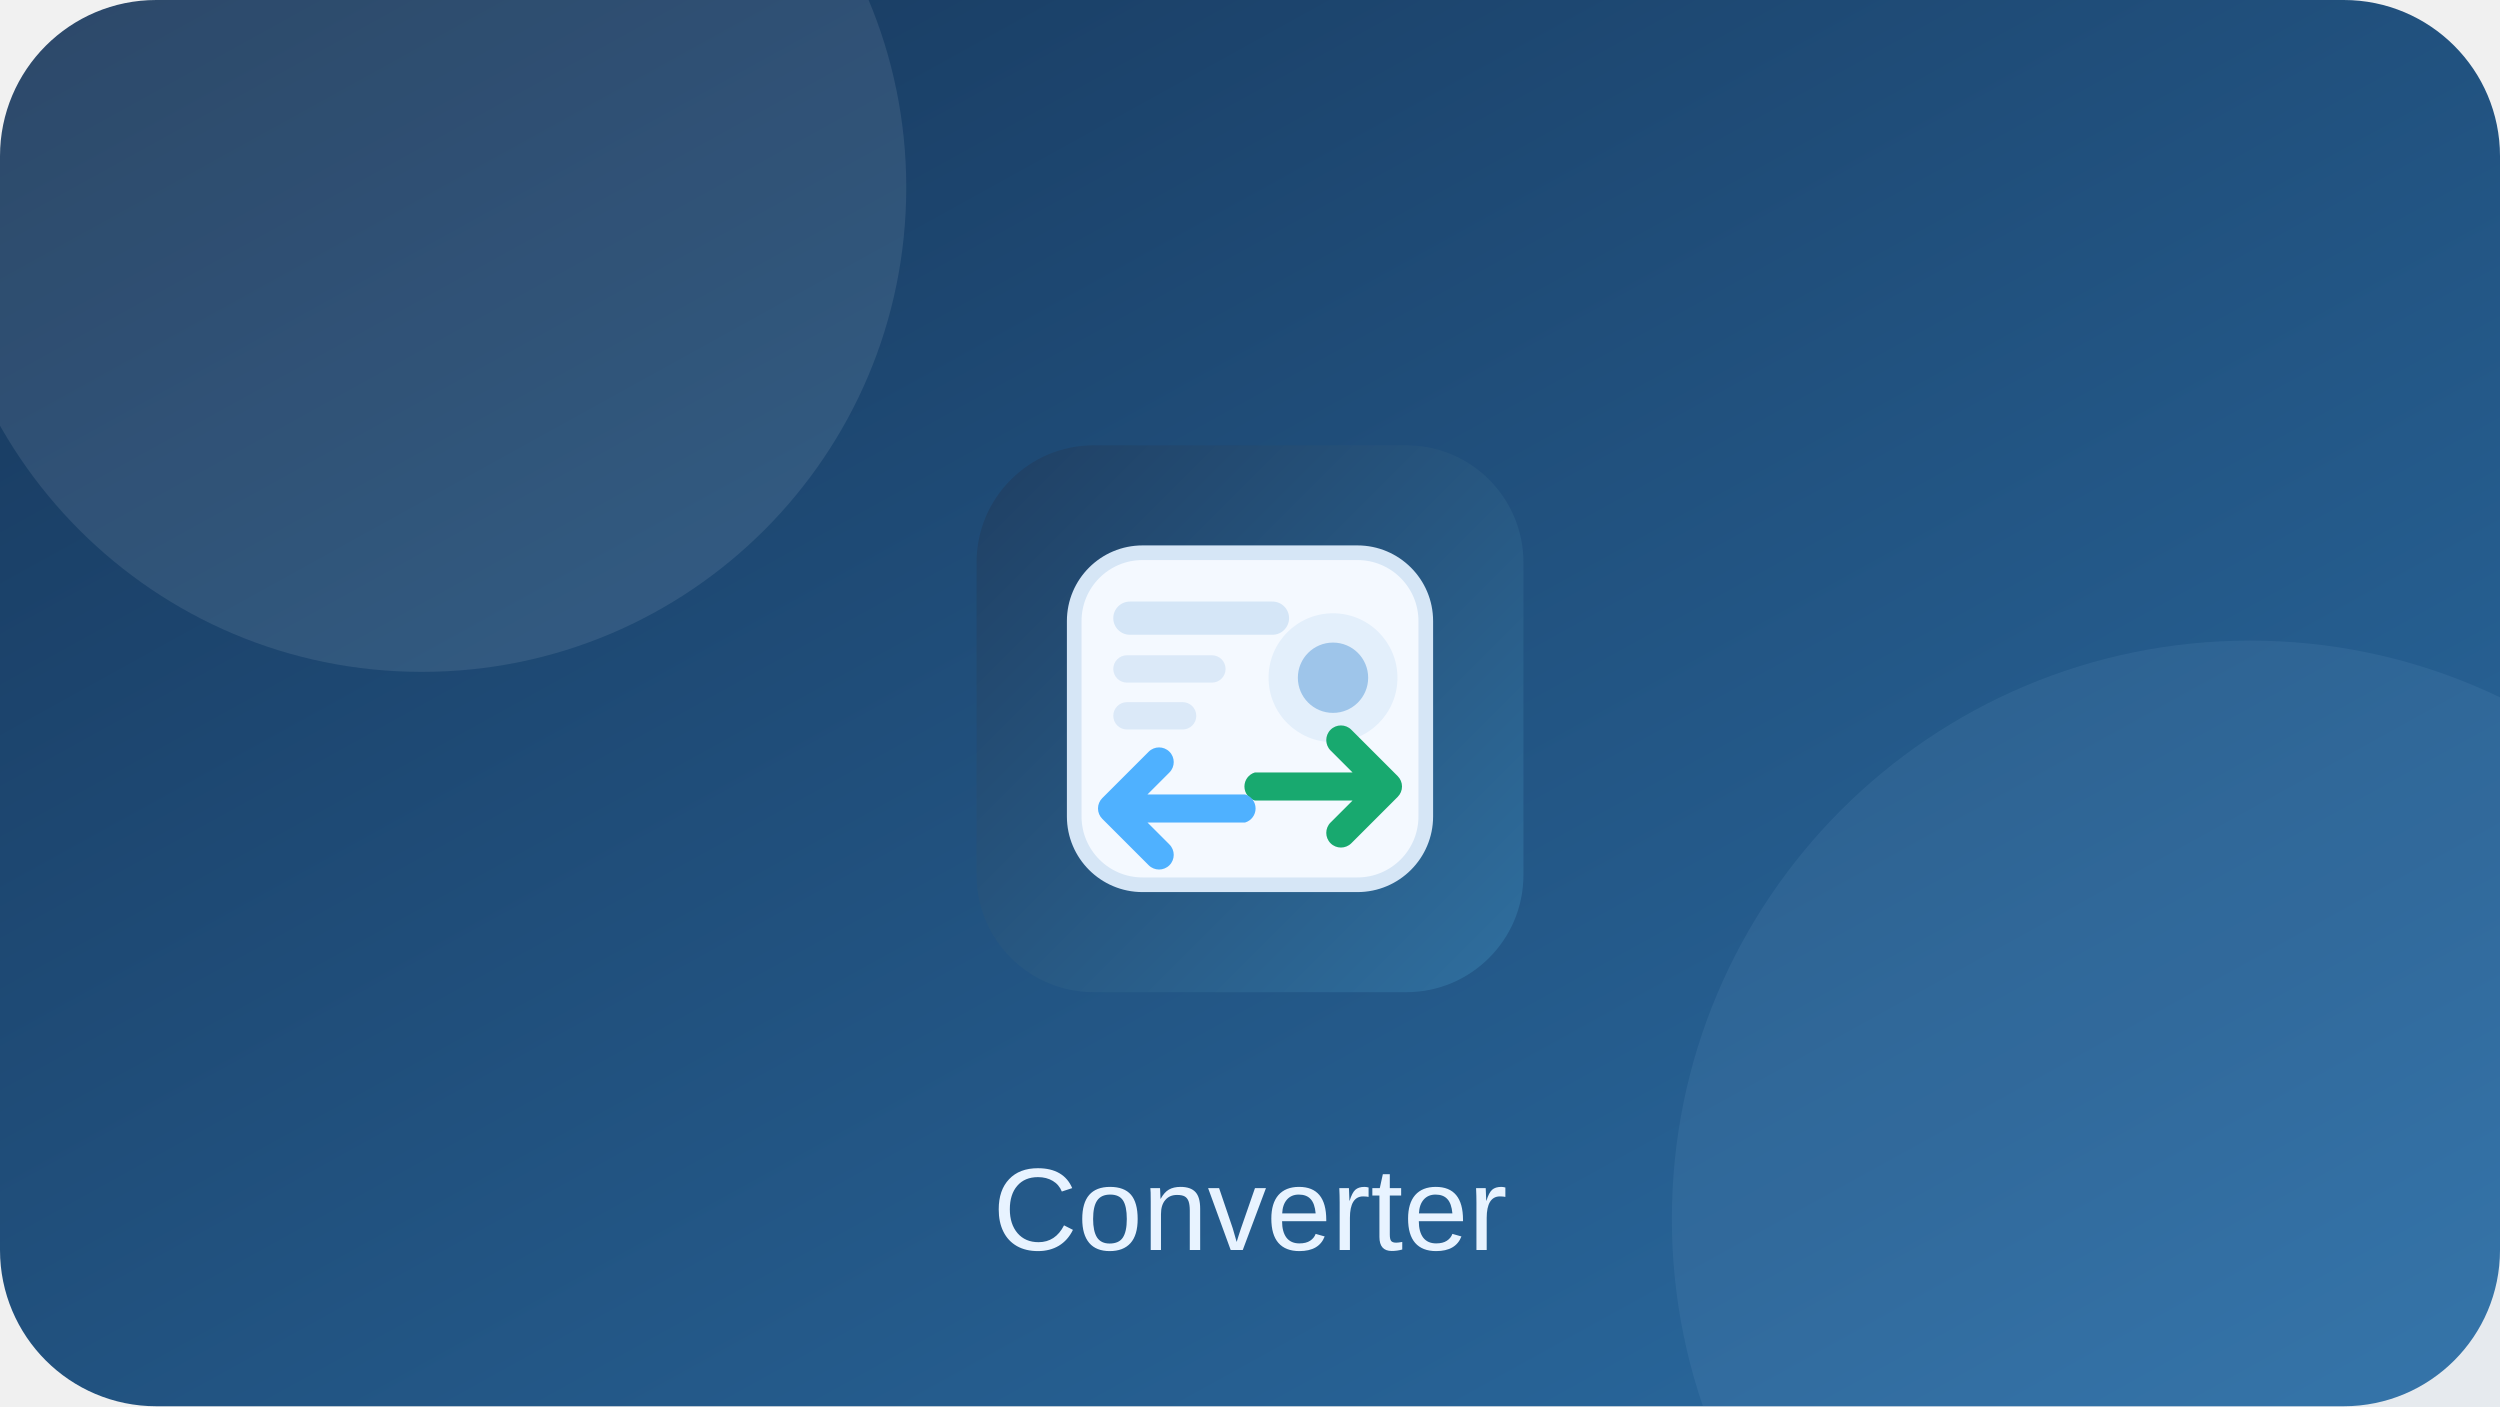
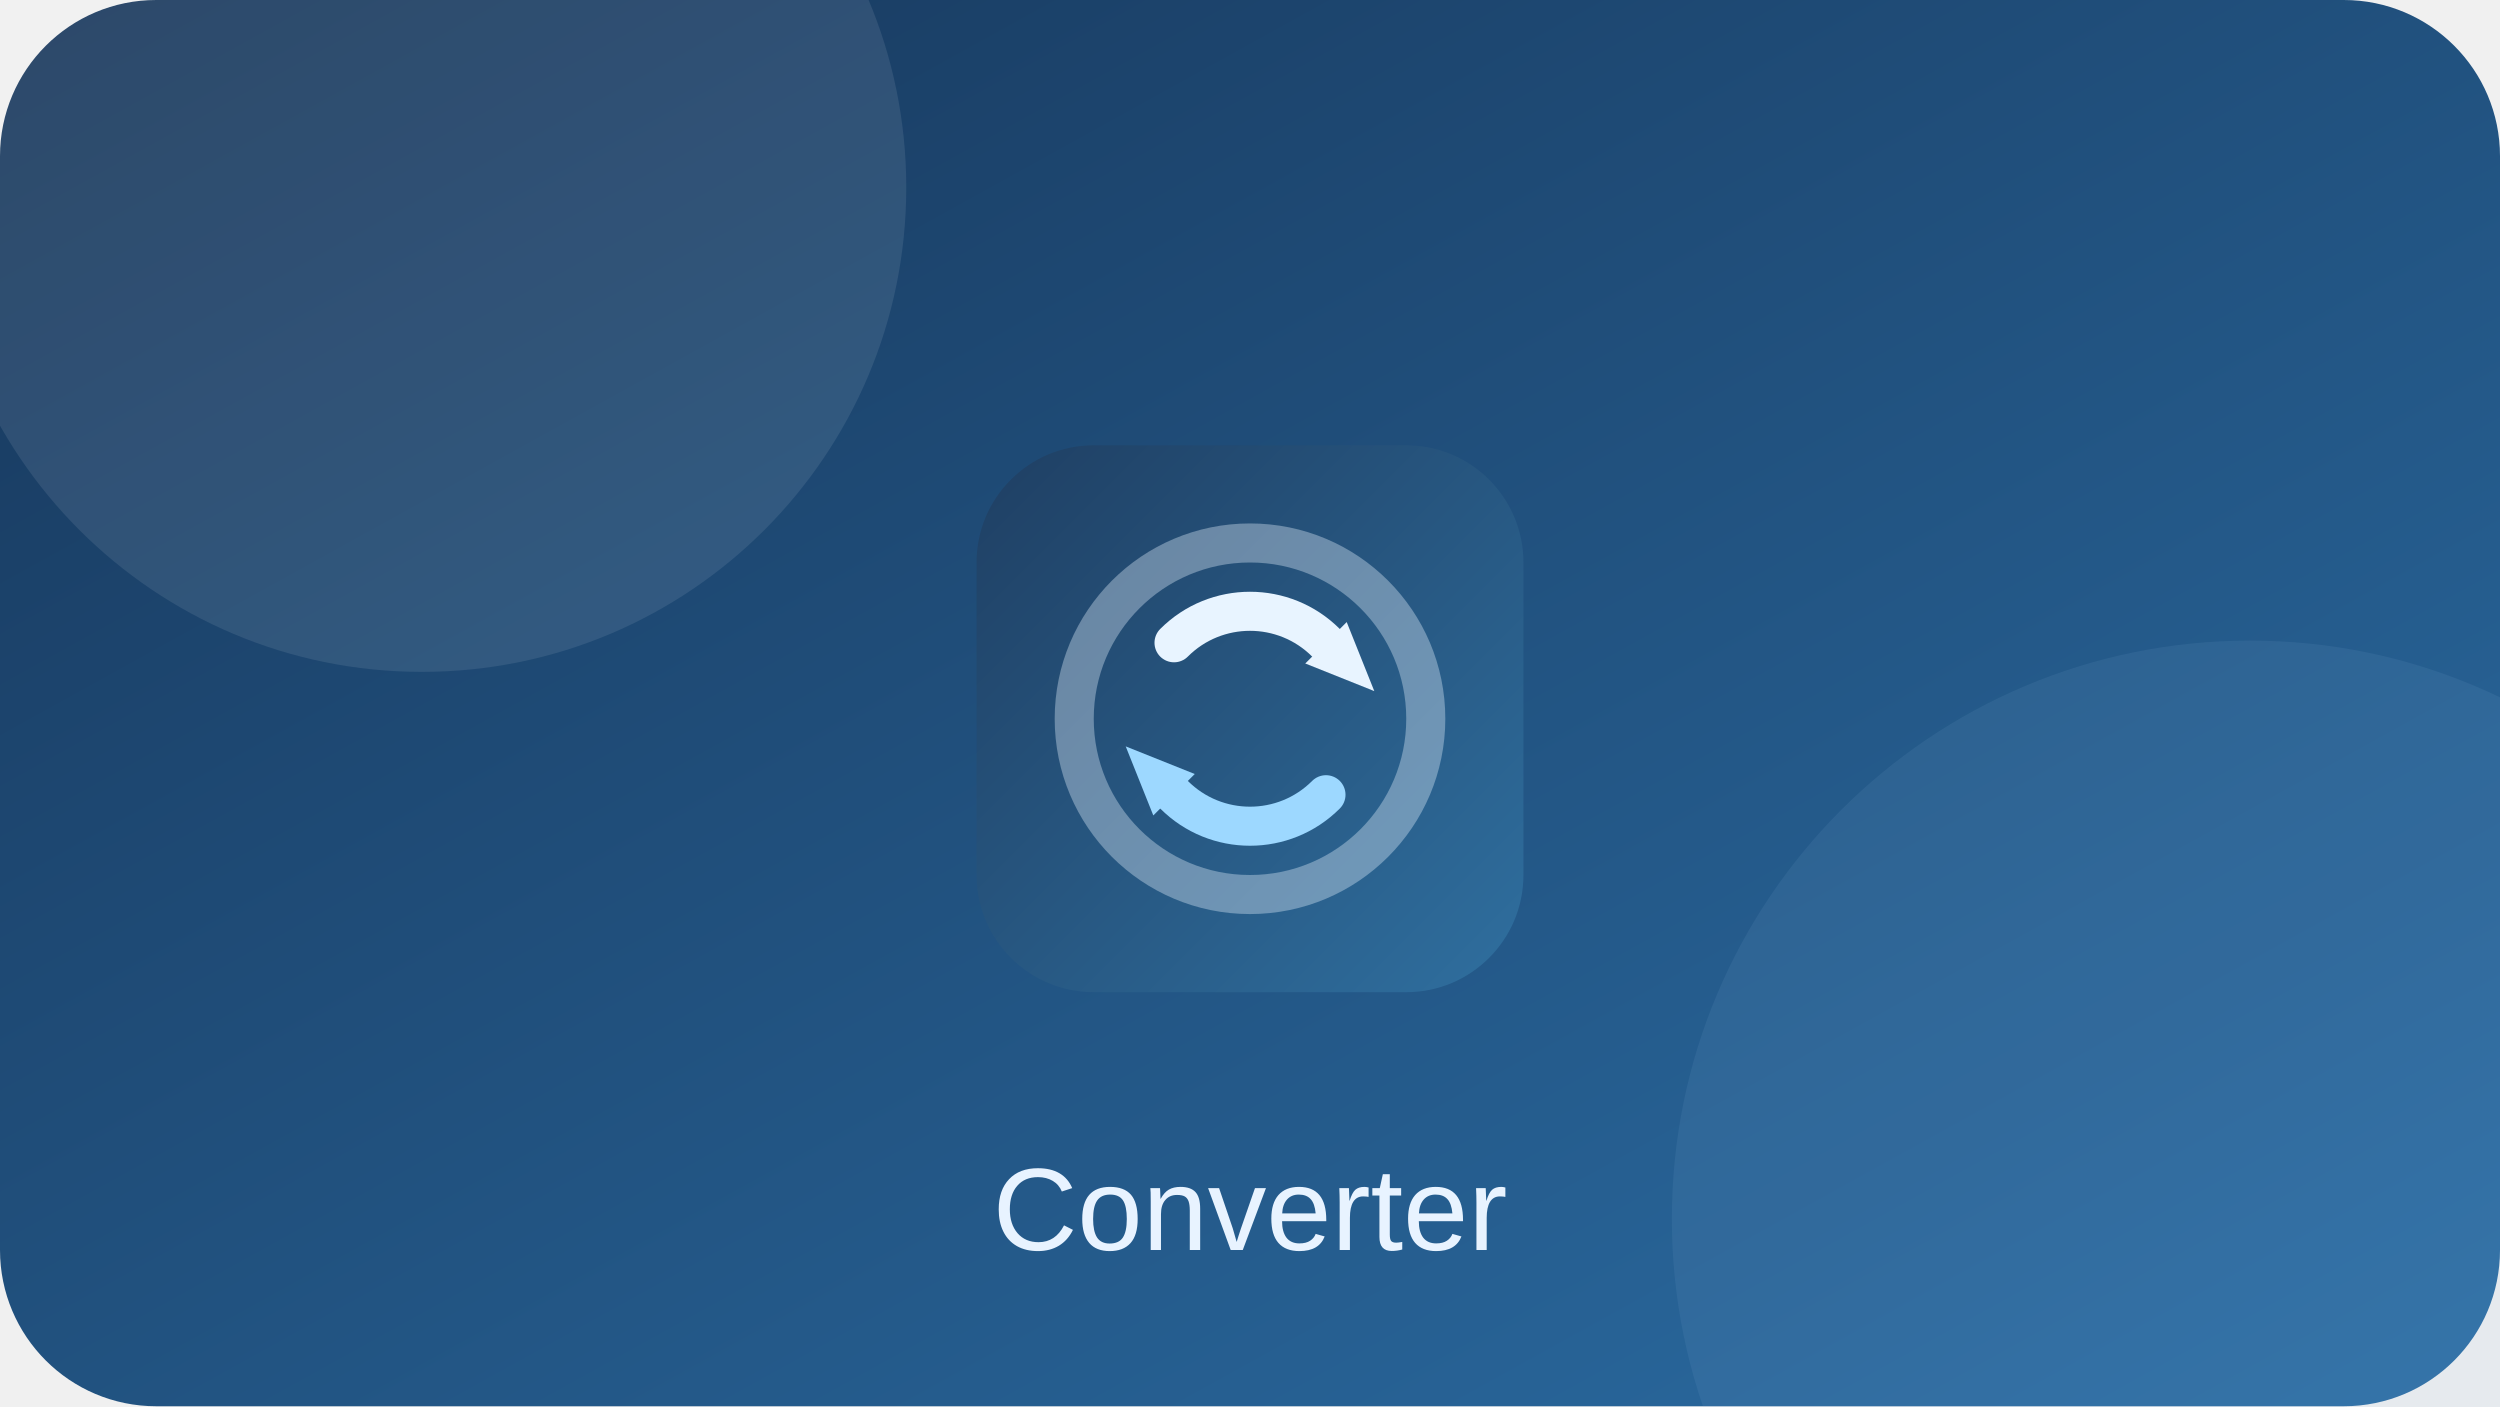
<svg xmlns="http://www.w3.org/2000/svg" viewBox="0 0 320 180" role="img" aria-label="Converter webapp illustration">
  <defs>
    <linearGradient id="co-bg" x1="0" y1="0" x2="1" y2="1">
      <stop offset="0" stop-color="#17365a" />
      <stop offset="1" stop-color="#2b6da4" />
    </linearGradient>
    <linearGradient id="cv-icon-bg" x1="0" y1="0" x2="1" y2="1">
      <stop offset="0%" stop-color="#1f3f63" />
      <stop offset="100%" stop-color="#2f6f9f" />
    </linearGradient>
+     <marker id="cv-arrow-head-light" viewBox="0 0 8 8" refX="0" refY="4" markerWidth="8" markerHeight="8" orient="auto" markerUnits="userSpaceOnUse">
+       <path d="M0 1 L0 7 L7 4 Z" fill="#e8f4ff" />
+     </marker>
+     <marker id="cv-arrow-head-accent" viewBox="0 0 8 8" refX="0" refY="4" markerWidth="8" markerHeight="8" orient="auto" markerUnits="userSpaceOnUse">
+       <path d="M0 1 L0 7 L7 4 Z" fill="#9dd8ff" />
+     </marker>
  </defs>
  <rect width="320" height="180" rx="20" fill="url(#co-bg)" />
  <circle cx="54" cy="24" r="62" fill="#ffffff" fill-opacity="0.09" />
  <circle cx="288" cy="156" r="74" fill="#95bde5" fill-opacity="0.1" />
  <g transform="translate(120 52) scale(1.25)">
    <rect x="4" y="4" width="56" height="56" rx="12" fill="url(#cv-icon-bg)" />
-     <rect x="14" y="15" width="36" height="34" rx="7" fill="#f4f9ff" stroke="#d6e6f6" stroke-width="1.5" />
-     <rect x="18" y="20" width="18" height="3.4" rx="1.7" fill="#d5e6f7" />
-     <rect x="18" y="25.5" width="11.5" height="2.8" rx="1.4" fill="#dbe9f8" />
-     <rect x="18" y="30.3" width="8.5" height="2.8" rx="1.4" fill="#dbe9f8" />
-     <circle cx="40.5" cy="27.8" r="6.6" fill="#e3effb" />
-     <circle cx="40.5" cy="27.8" r="3.6" fill="#9ec5ea" />
-     <path d="M32.5 37.5h10l-2.25-2.25a1.5 1.5 0 0 1 2.125-2.125l4.75 4.75a1.5 1.5 0 0 1 0 2.125l-4.75 4.75a1.5 1.5 0 0 1-2.125-2.125l2.25-2.25h-10a1.5 1.5 0 0 1 0-2.875z" fill="#18a96f" />
-     <path d="M31.5 42.625h-10l2.25 2.25a1.5 1.5 0 0 1-2.125 2.125l-4.75-4.75a1.5 1.5 0 0 1 0-2.125l4.75-4.75a1.5 1.5 0 0 1 2.125 2.125l-2.25 2.25h10a1.5 1.5 0 0 1 0 2.875z" fill="#4fb1ff" />
+     <circle cx="32" cy="32" r="18" fill="none" stroke="#e8f4ff" stroke-width="4" stroke-linecap="round" opacity="0.36" />
+     <path d="M24.22 24.22 A11 11 0 0 1 39.78 24.22" fill="none" stroke="#e8f4ff" stroke-width="4" stroke-linecap="round" marker-end="url(#cv-arrow-head-light)" />
+     <path d="M39.78 39.78 A11 11 0 0 1 24.22 39.78" fill="none" stroke="#9dd8ff" stroke-width="4" stroke-linecap="round" marker-end="url(#cv-arrow-head-accent)" />
  </g>
  <text x="160" y="160" text-anchor="middle" font-size="15" font-family="Segoe UI, Arial, sans-serif" fill="#e8f3ff">Converter</text>
</svg>
